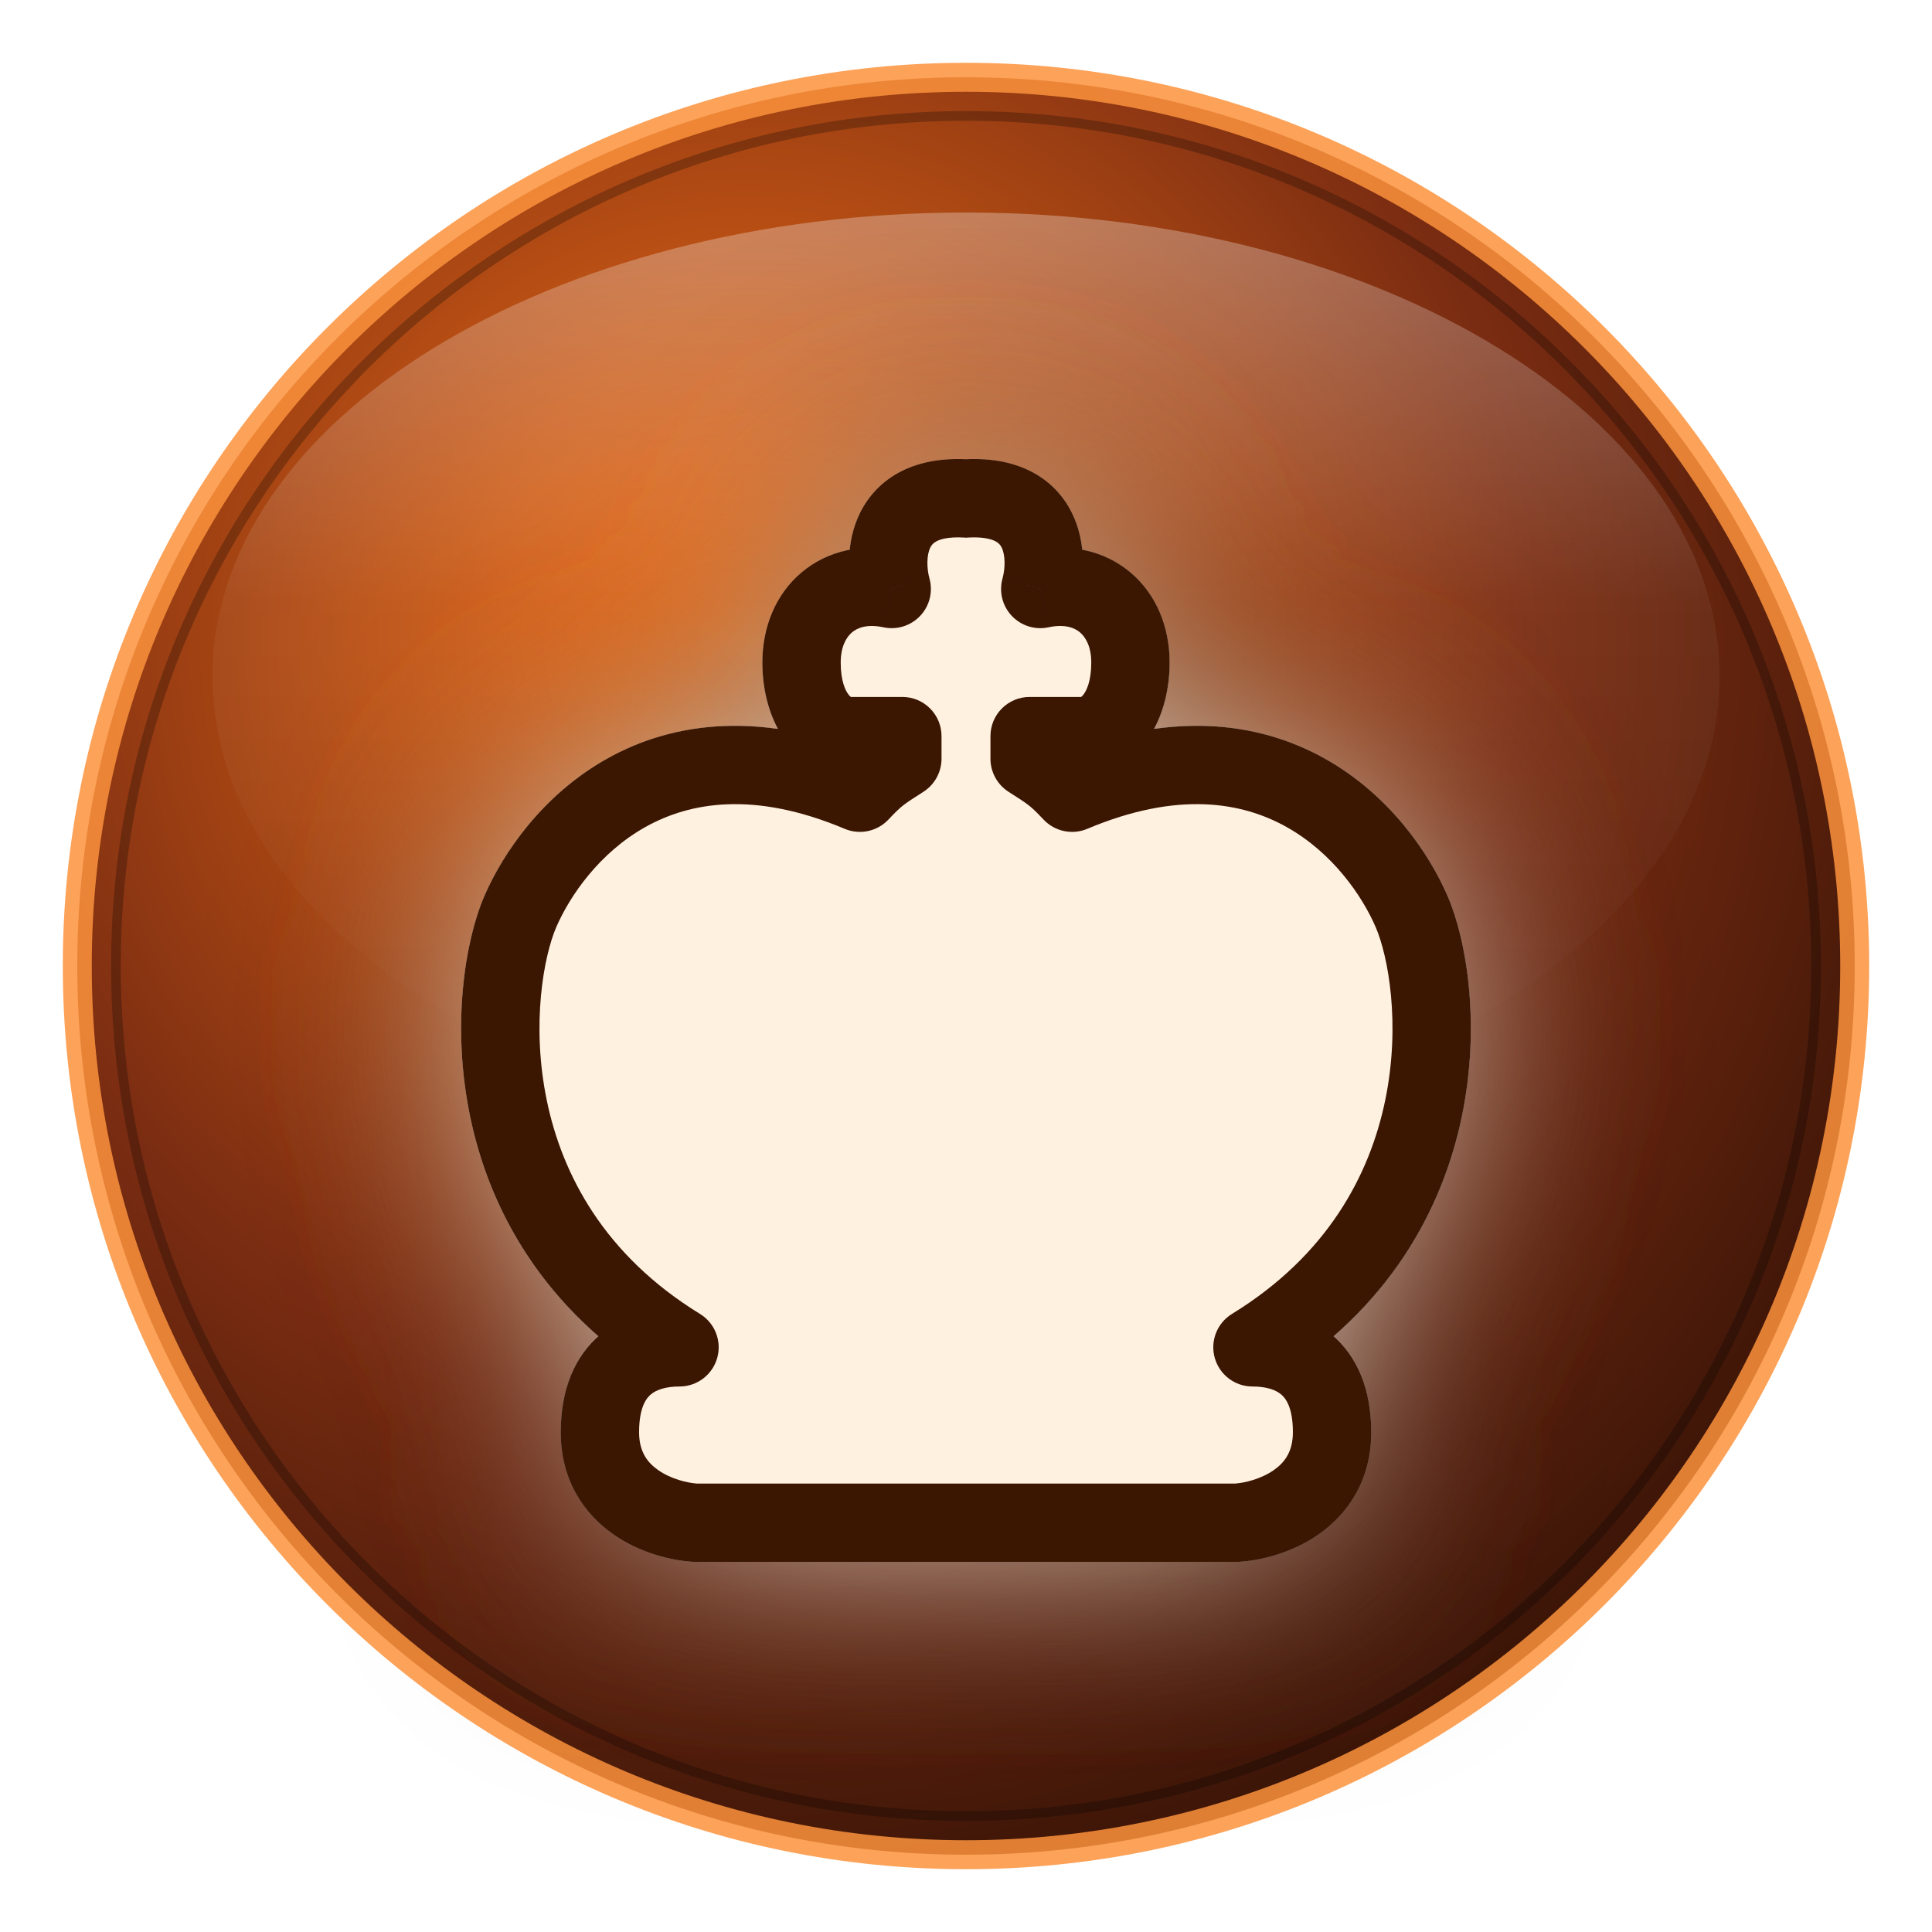
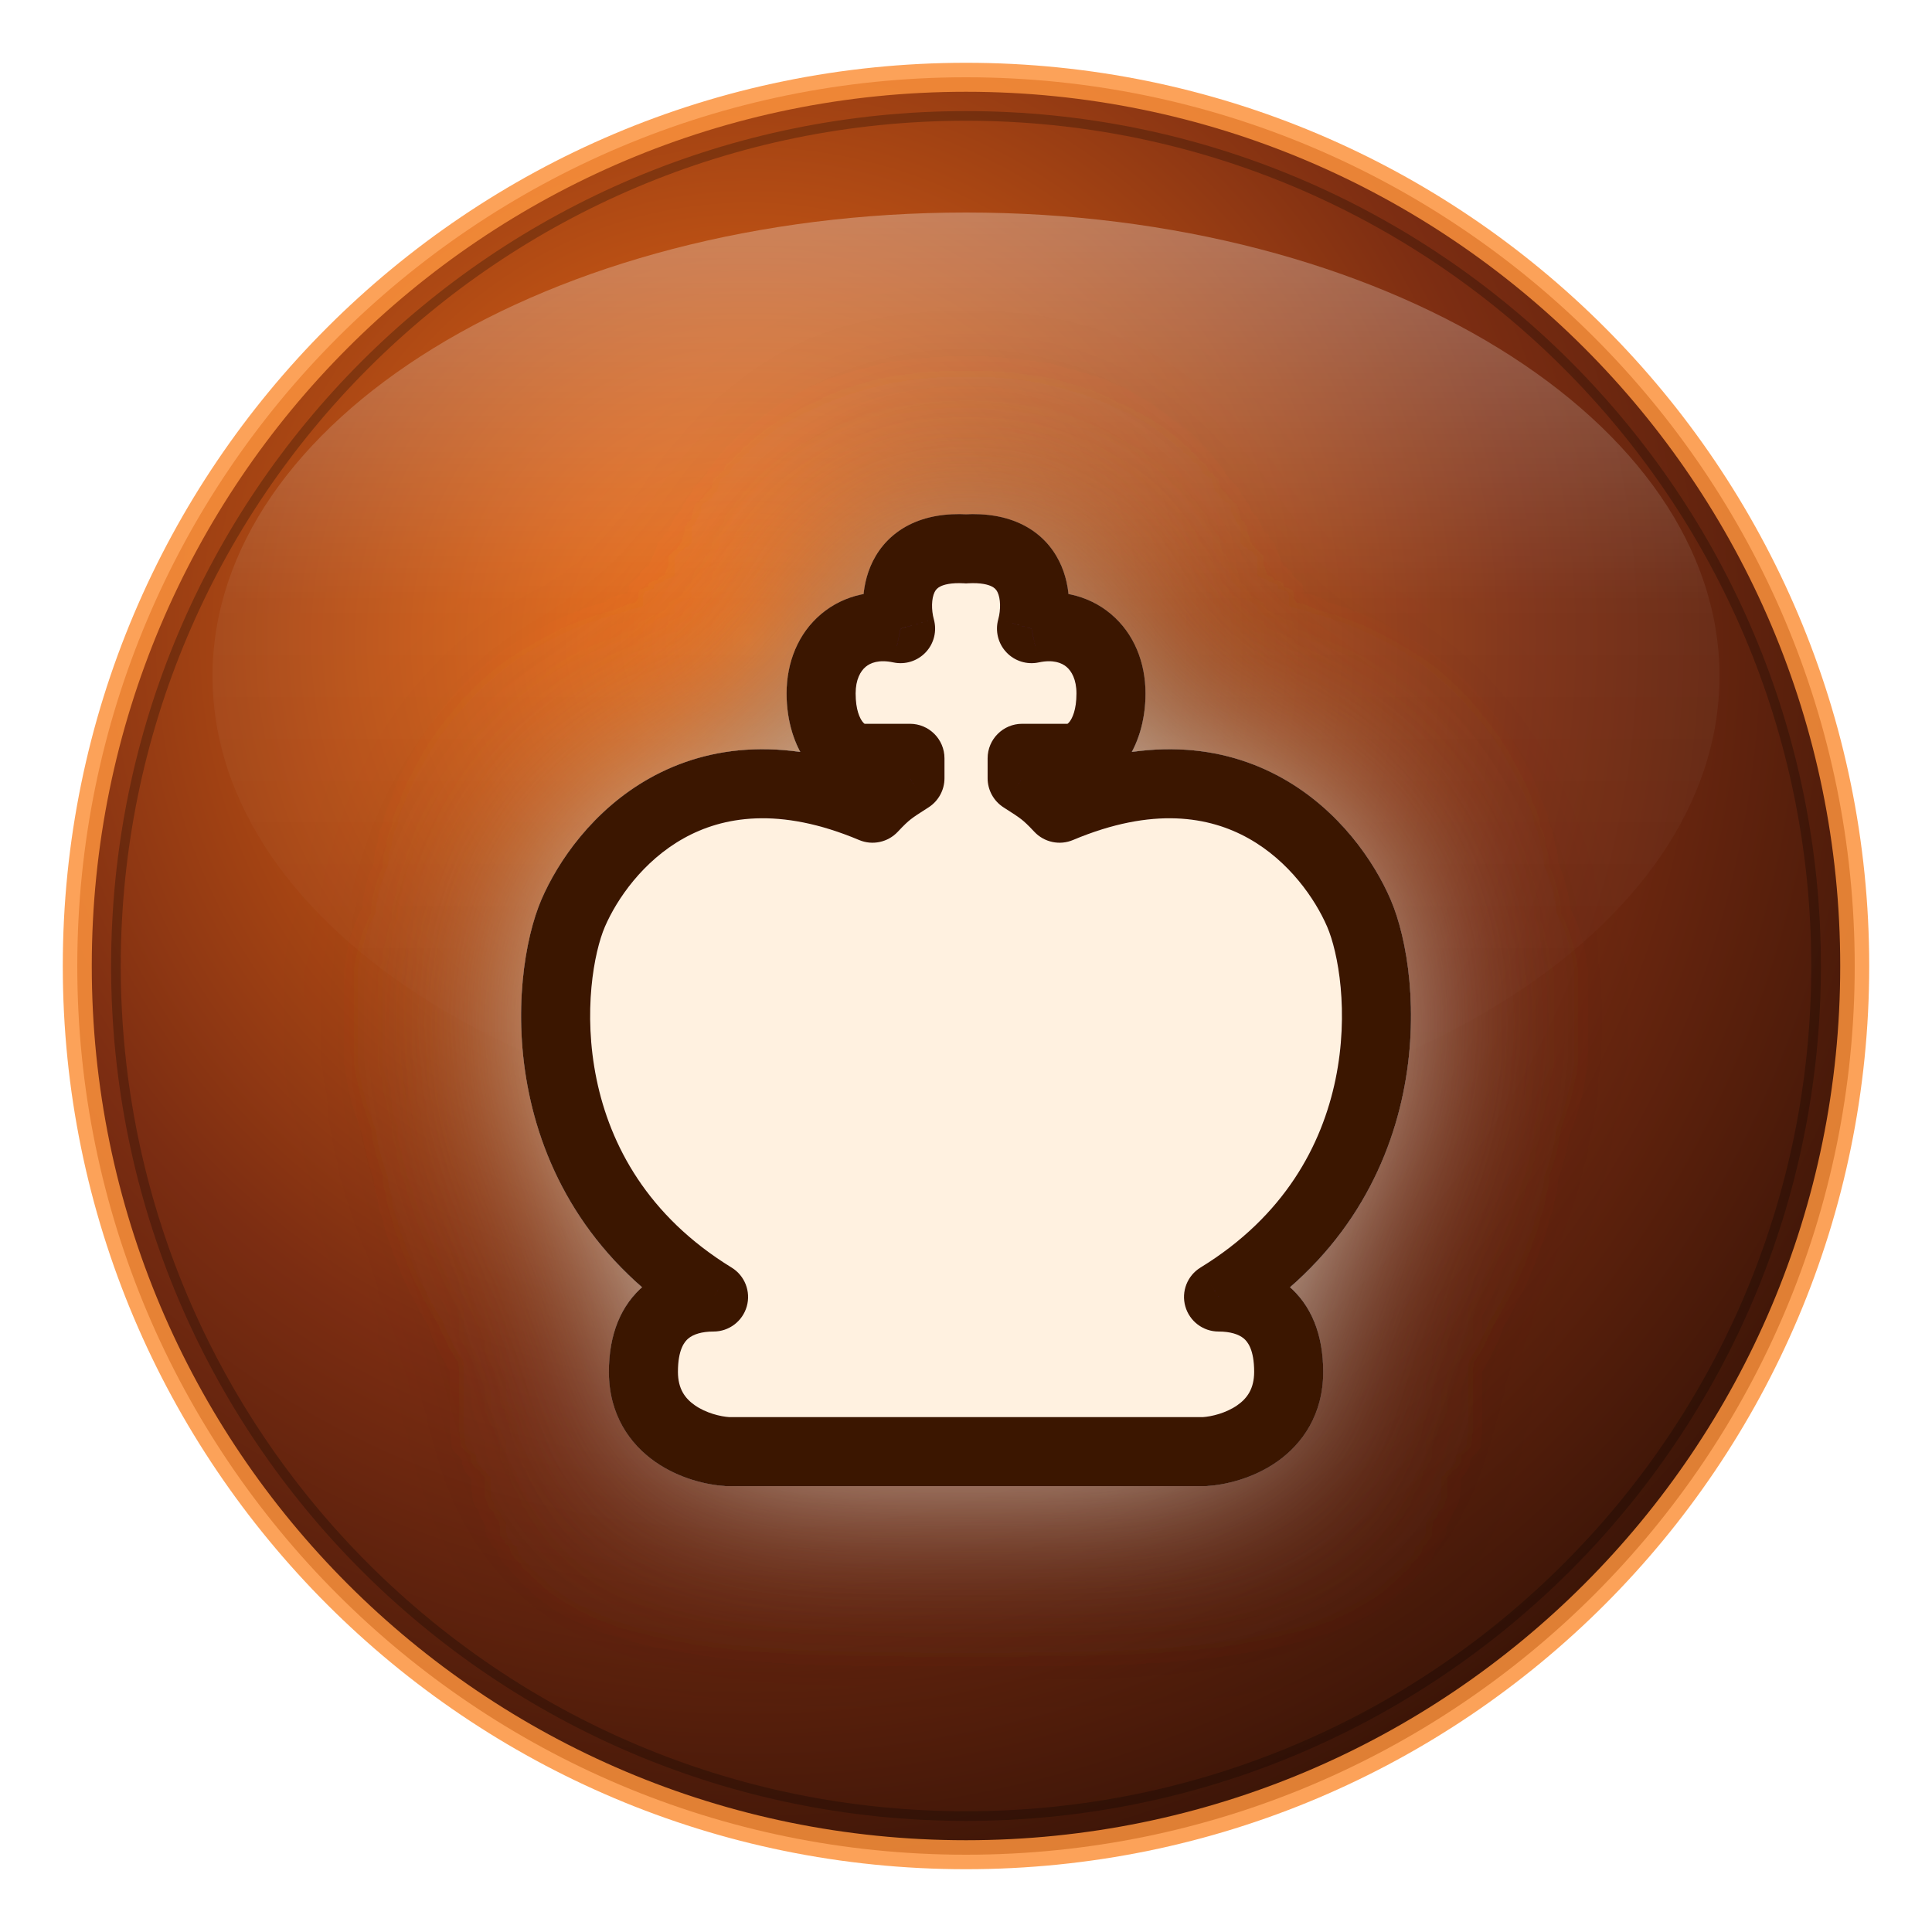
<svg xmlns="http://www.w3.org/2000/svg" width="200" height="200" viewBox="0 0 200 200">
  <defs>
    <radialGradient id="bgavatar_dragon_kingsvg" cx="38%" cy="32%" r="78%">
      <stop offset="0%" stop-color="#F97316" />
      <stop offset="55%" stop-color="#7C2D12" />
      <stop offset="100%" stop-color="#2A0E04" />
    </radialGradient>
    <linearGradient id="glossavatar_dragon_kingsvg" x1="0" y1="0" x2="0" y2="1">
      <stop offset="0%" stop-color="#FFFFFF" stop-opacity="0.30" />
      <stop offset="42%" stop-color="#FFFFFF" stop-opacity="0.05" />
      <stop offset="100%" stop-color="#FFFFFF" stop-opacity="0" />
    </linearGradient>
    <filter id="glowavatar_dragon_kingsvg" x="-30%" y="-30%" width="160%" height="160%">
      <feGaussianBlur stdDeviation="3.2" result="b" />
      <feMerge>
        <feMergeNode in="b" />
        <feMergeNode in="SourceGraphic" />
      </feMerge>
    </filter>
  </defs>
  <circle cx="100" cy="100" r="92" fill="url(#bgavatar_dragon_kingsvg)" />
  <ellipse cx="100" cy="70" rx="78" ry="48" fill="url(#glossavatar_dragon_kingsvg)" />
-   <g transform="translate(46.53 45.00) scale(3.6875)" filter="url(#glowavatar_dragon_kingsvg)">
+   <g transform="translate(52.88 51.00) scale(3.25)" filter="url(#glowavatar_dragon_kingsvg)">
    <path d="M4.223 28.003C4.223 29.909 6.01 30.492 6.904 30.545H22.096C22.99 30.492 24.777 29.909 24.777 28.003C24.777 26.096 23.585 25.62 22.543 25.62C28.5 21.966 27.905 15.452 27.011 13.386C26.117 11.321 23.139 7.667 17.479 10.05C17.032 9.574 16.883 9.478 16.287 9.097V8.462H17.777C18.372 8.462 19.117 7.826 19.117 6.396C19.117 4.966 18.075 4.013 16.585 4.331C16.833 3.431 16.764 1.662 14.5 1.789C12.236 1.662 12.166 3.431 12.415 4.331C10.925 4.013 9.883 4.966 9.883 6.396C9.883 7.826 10.627 8.462 11.223 8.462H12.713V9.097C12.117 9.478 11.968 9.574 11.521 10.05C5.861 7.667 2.883 11.321 1.989 13.386C1.095 15.452 0.5 21.966 6.457 25.62C5.415 25.62 4.223 26.096 4.223 28.003Z" fill="#FFF1E0" />
    <path d="M6.904 30.545L6.839 31.643L6.871 31.645H6.904V30.545ZM6.457 25.62V26.72C6.95 26.72 7.382 26.392 7.516 25.918C7.65 25.445 7.452 24.939 7.032 24.682L6.457 25.62ZM1.989 13.386L0.979 12.95L0.979 12.95L1.989 13.386ZM11.521 10.05L11.094 11.064C11.518 11.243 12.009 11.138 12.324 10.803L11.521 10.05ZM12.713 9.097L13.306 10.024C13.621 9.821 13.813 9.472 13.813 9.097H12.713ZM12.713 8.462H13.813C13.813 7.854 13.32 7.362 12.713 7.362V8.462ZM11.223 8.462L11.223 7.362L11.223 7.362L11.223 8.462ZM12.415 4.331L12.185 5.407C12.561 5.487 12.951 5.365 13.215 5.085C13.479 4.806 13.577 4.409 13.475 4.038L12.415 4.331ZM14.5 1.789L14.438 2.887L14.5 2.891L14.562 2.887L14.5 1.789ZM22.096 30.545V31.645H22.128L22.161 31.643L22.096 30.545ZM22.543 25.62L21.968 24.682C21.548 24.939 21.35 25.445 21.484 25.918C21.618 26.392 22.05 26.72 22.543 26.72V25.62ZM27.011 13.386L28.02 12.95L28.02 12.95L27.011 13.386ZM17.479 10.05L16.676 10.803C16.991 11.138 17.482 11.243 17.906 11.064L17.479 10.05ZM16.287 9.097H15.187C15.187 9.472 15.378 9.821 15.694 10.024L16.287 9.097ZM16.287 8.462V7.362C15.68 7.362 15.187 7.854 15.187 8.462H16.287ZM17.777 8.462L17.777 7.362H17.777V8.462ZM16.585 4.331L15.525 4.038C15.423 4.409 15.521 4.806 15.785 5.085C16.048 5.365 16.439 5.487 16.815 5.407L16.585 4.331ZM6.969 29.447C6.675 29.429 6.214 29.316 5.859 29.067C5.551 28.852 5.323 28.547 5.323 28.003H3.123C3.123 29.365 3.788 30.304 4.598 30.87C5.36 31.403 6.239 31.607 6.839 31.643L6.969 29.447ZM5.323 28.003C5.323 27.292 5.534 27.041 5.654 26.941C5.812 26.809 6.079 26.72 6.457 26.72V24.52C5.793 24.52 4.943 24.668 4.244 25.252C3.508 25.867 3.123 26.807 3.123 28.003H5.323ZM7.032 24.682C4.347 23.035 3.162 20.773 2.731 18.685C2.29 16.547 2.648 14.634 2.998 13.823L0.979 12.95C0.437 14.204 0.05 16.581 0.577 19.13C1.113 21.729 2.61 24.55 5.882 26.557L7.032 24.682ZM2.998 13.823C3.378 12.947 4.206 11.736 5.504 11.011C6.746 10.317 8.547 9.992 11.094 11.064L11.948 9.037C8.835 7.726 6.317 8.036 4.431 9.09C2.602 10.112 1.494 11.761 0.979 12.95L2.998 13.823ZM12.324 10.803C12.531 10.582 12.636 10.485 12.739 10.404C12.857 10.312 12.993 10.223 13.306 10.024L12.12 8.171C11.836 8.352 11.601 8.502 11.383 8.672C11.151 8.853 10.958 9.042 10.719 9.298L12.324 10.803ZM13.813 9.097V8.462H11.613V9.097H13.813ZM12.713 7.362H11.223V9.562H12.713V7.362ZM11.223 7.362C11.319 7.362 11.287 7.405 11.2 7.293C11.119 7.187 10.983 6.923 10.983 6.396H8.783C8.783 8.152 9.772 9.562 11.223 9.562L11.223 7.362ZM10.983 6.396C10.983 5.949 11.141 5.683 11.3 5.549C11.45 5.422 11.723 5.308 12.185 5.407L12.644 3.255C11.617 3.036 10.624 3.24 9.881 3.868C9.146 4.488 8.783 5.414 8.783 6.396H10.983ZM13.475 4.038C13.39 3.729 13.398 3.369 13.499 3.166C13.536 3.093 13.586 3.035 13.68 2.988C13.786 2.934 14.011 2.863 14.438 2.887L14.562 0.691C13.857 0.651 13.224 0.754 12.688 1.024C12.141 1.3 11.764 1.718 11.531 2.183C11.094 3.058 11.191 4.033 11.354 4.623L13.475 4.038ZM22.161 31.643C22.761 31.607 23.64 31.403 24.402 30.87C25.211 30.304 25.877 29.365 25.877 28.003H23.677C23.677 28.547 23.449 28.852 23.141 29.067C22.786 29.316 22.325 29.429 22.031 29.447L22.161 31.643ZM25.877 28.003C25.877 26.807 25.492 25.867 24.756 25.252C24.057 24.668 23.207 24.52 22.543 24.52V26.72C22.921 26.72 23.188 26.809 23.346 26.941C23.466 27.041 23.677 27.292 23.677 28.003H25.877ZM23.118 26.557C26.39 24.55 27.887 21.729 28.423 19.13C28.95 16.581 28.563 14.204 28.02 12.95L26.001 13.823C26.352 14.634 26.71 16.547 26.269 18.685C25.837 20.773 24.653 23.035 21.968 24.682L23.118 26.557ZM28.02 12.95C27.506 11.761 26.398 10.112 24.569 9.09C22.683 8.036 20.165 7.726 17.052 9.037L17.906 11.064C20.453 9.992 22.254 10.317 23.496 11.011C24.794 11.736 25.622 12.947 26.001 13.823L28.02 12.95ZM18.281 9.298C18.042 9.042 17.849 8.853 17.617 8.672C17.399 8.502 17.164 8.352 16.88 8.171L15.694 10.024C16.006 10.223 16.143 10.312 16.261 10.404C16.364 10.485 16.469 10.582 16.676 10.803L18.281 9.298ZM17.387 9.097V8.462H15.187V9.097H17.387ZM16.287 9.562H17.777V7.362H16.287V9.562ZM17.777 9.562C19.228 9.562 20.217 8.152 20.217 6.396H18.017C18.017 6.923 17.881 7.187 17.8 7.293C17.713 7.405 17.681 7.362 17.777 7.362L17.777 9.562ZM20.217 6.396C20.217 5.414 19.854 4.488 19.119 3.868C18.376 3.24 17.382 3.036 16.356 3.255L16.815 5.407C17.277 5.308 17.55 5.422 17.7 5.549C17.859 5.683 18.017 5.949 18.017 6.396H20.217ZM17.646 4.623C17.808 4.033 17.906 3.058 17.468 2.183C17.236 1.718 16.859 1.3 16.311 1.024C15.776 0.754 15.143 0.651 14.438 0.691L14.562 2.887C14.989 2.863 15.214 2.934 15.32 2.988C15.414 3.035 15.464 3.093 15.501 3.166C15.602 3.369 15.61 3.729 15.525 4.038L17.646 4.623ZM22.096 29.445H6.904V31.645H22.096V29.445Z" fill="#3A1404" />
  </g>
  <circle cx="100" cy="100" r="92" fill="none" stroke="#FB923C" stroke-width="3" opacity="0.85" />
  <circle cx="100" cy="100" r="88" fill="none" stroke="#000000" stroke-width="1" opacity="0.25" />
</svg>
